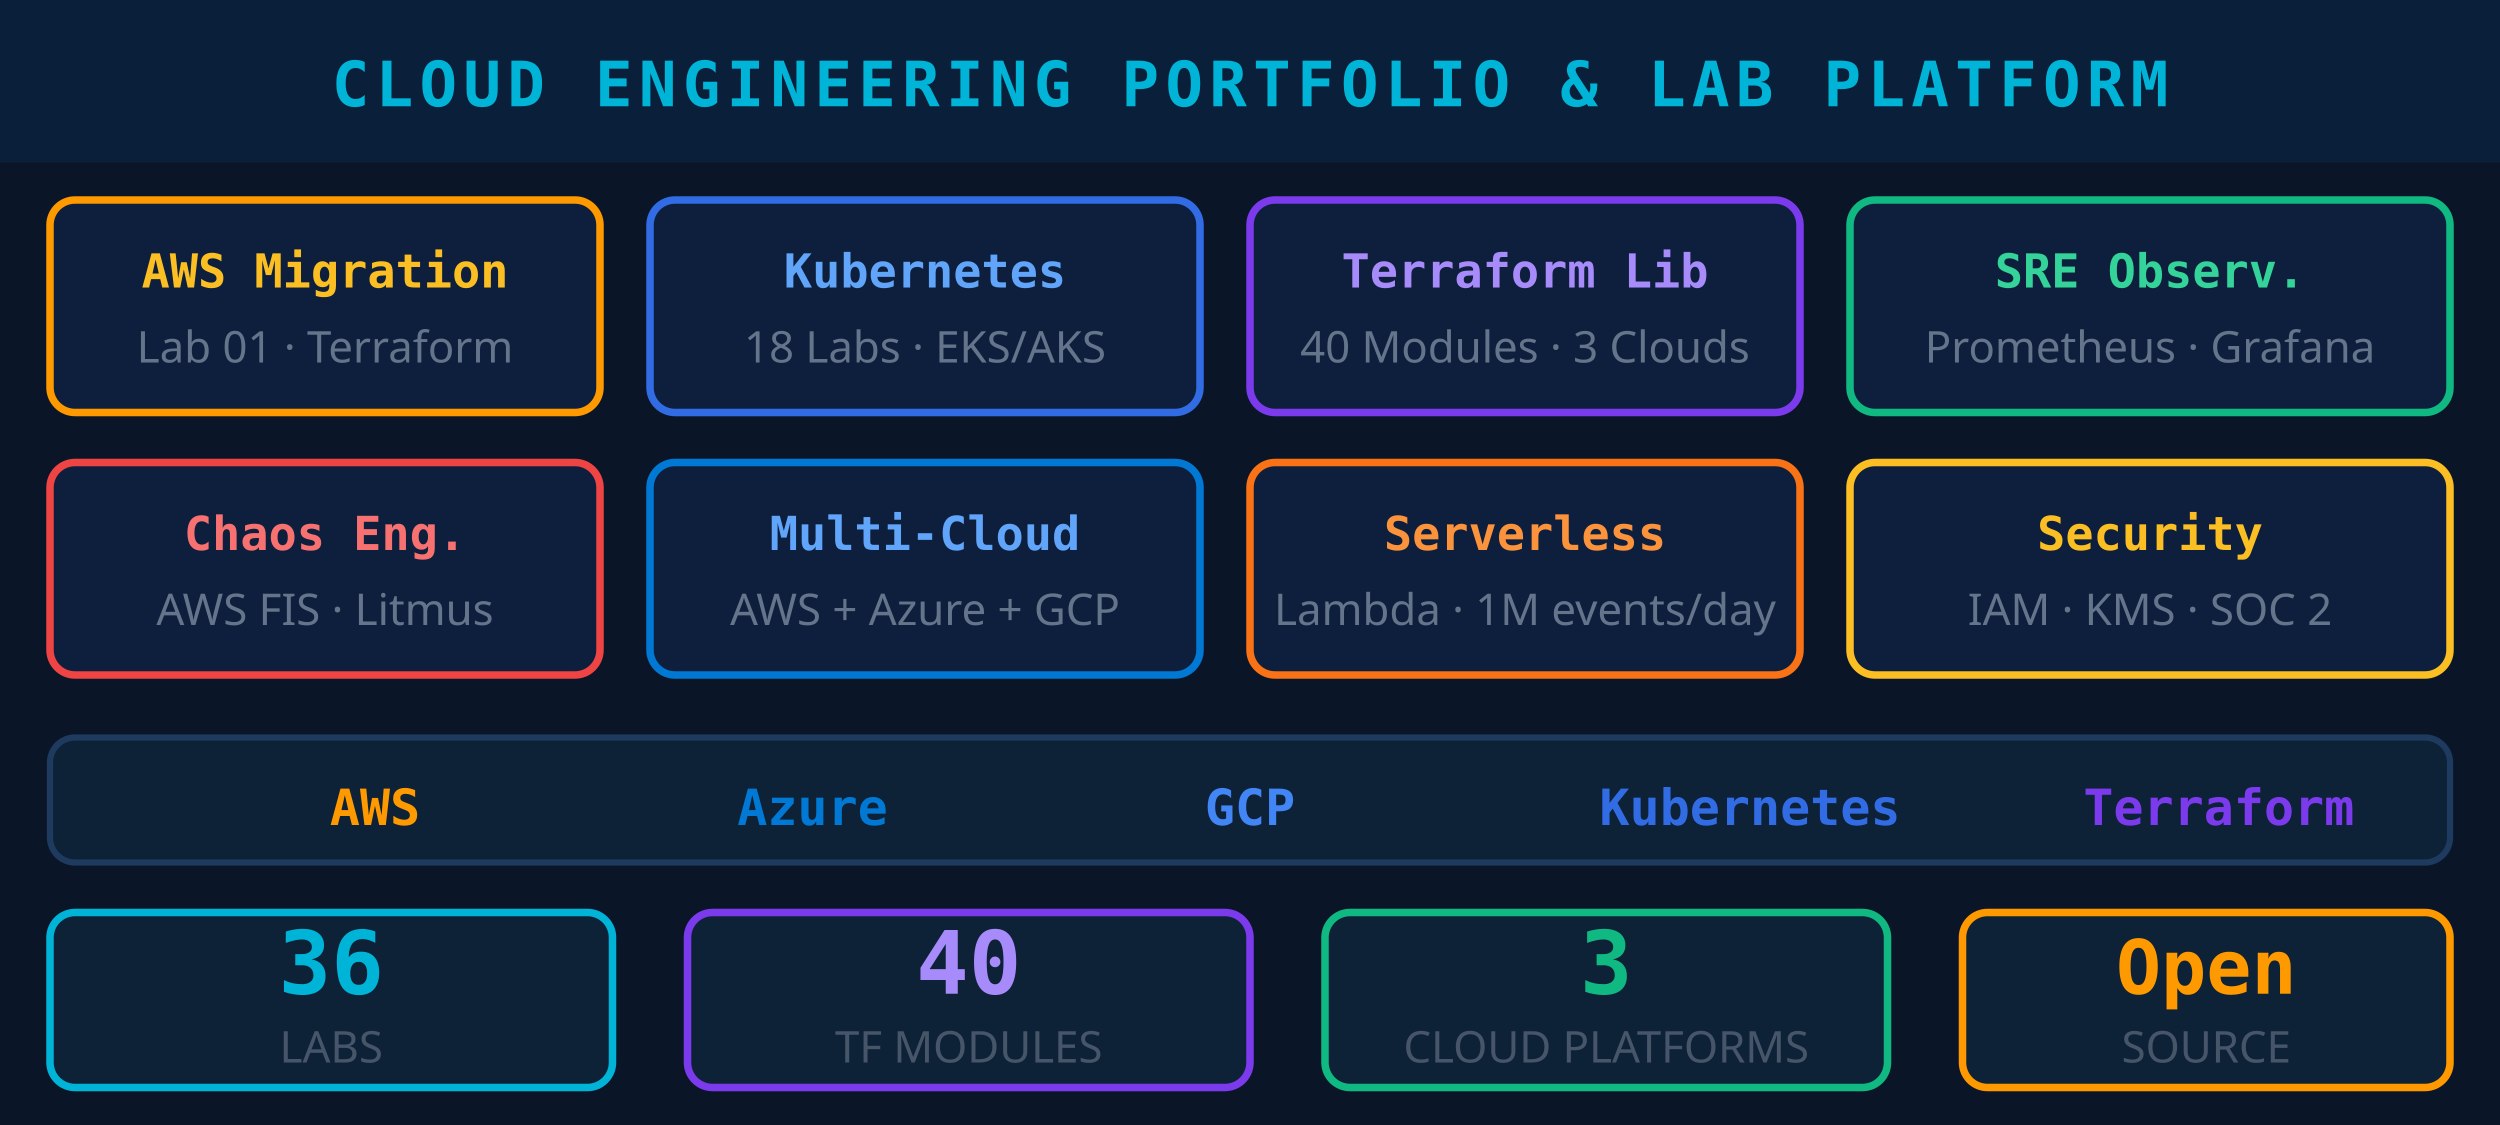
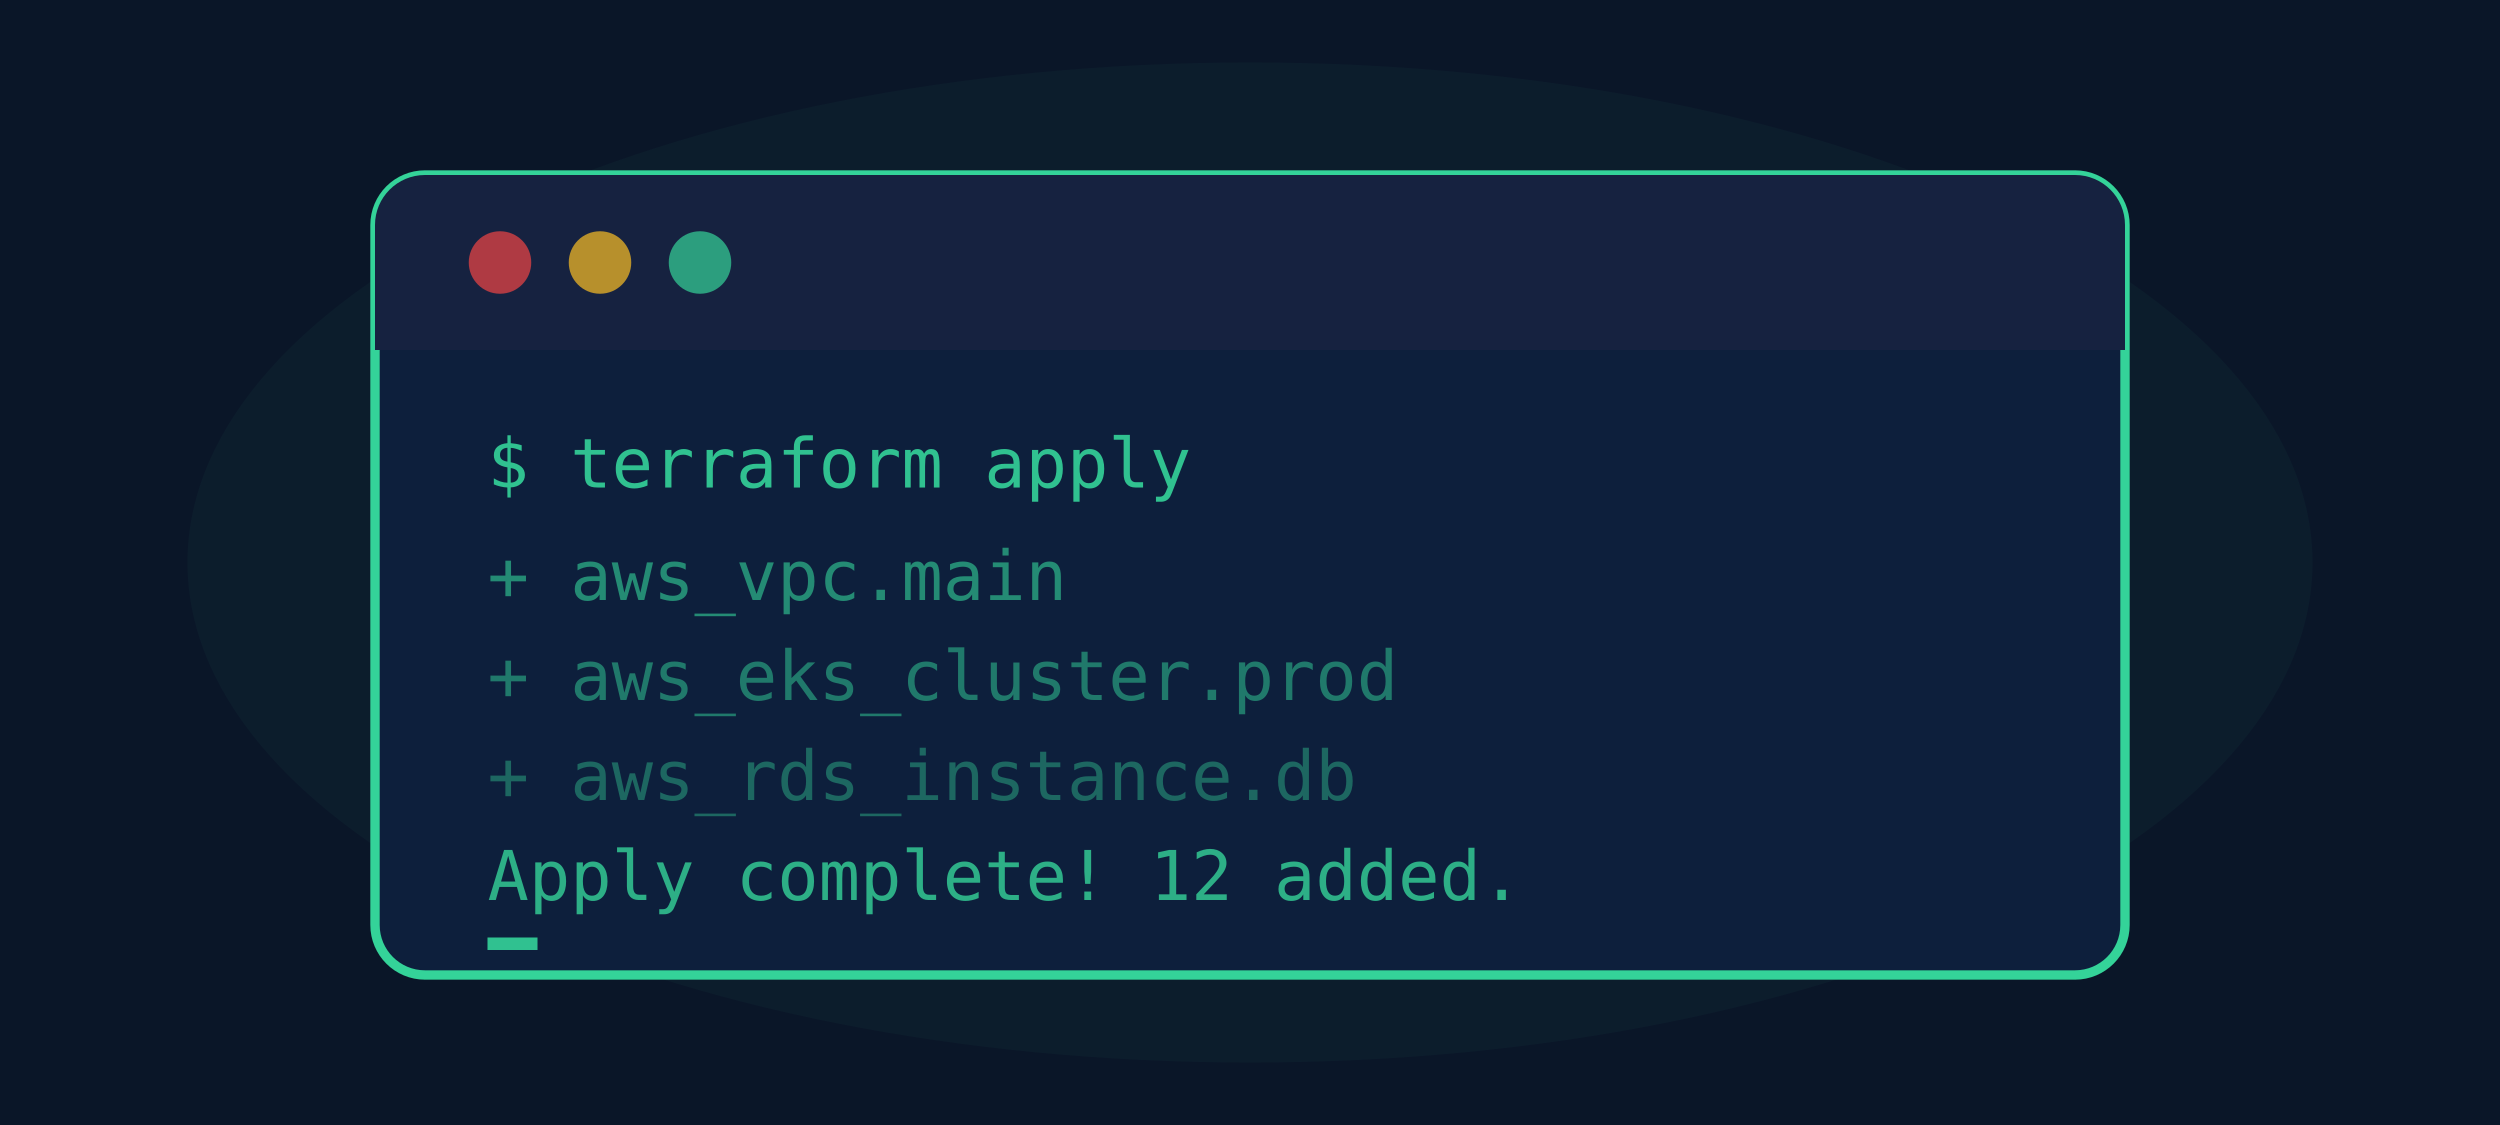
<svg xmlns="http://www.w3.org/2000/svg" viewBox="0 0 400 180">
  <rect width="400" height="180" fill="#0a1628" />
-   <rect width="400" height="26" fill="#0a1f3a" />
-   <text x="200" y="17" text-anchor="middle" fill="#00b4d8" font-size="10" font-family="monospace" font-weight="bold" letter-spacing="1">CLOUD ENGINEERING PORTFOLIO &amp; LAB PLATFORM</text>
-   <rect x="8" y="32" width="88" height="34" rx="4" fill="#0d1f3c" stroke="#ff9900" stroke-width="1.2" />
-   <text x="52" y="46" text-anchor="middle" fill="#fbbf24" font-size="7.5" font-family="monospace" font-weight="bold">AWS Migration</text>
-   <text x="52" y="58" text-anchor="middle" fill="#64748b" font-size="7" font-family="sans-serif">Lab 01 · Terraform</text>
-   <rect x="104" y="32" width="88" height="34" rx="4" fill="#0d1f3c" stroke="#326ce5" stroke-width="1.2" />
-   <text x="148" y="46" text-anchor="middle" fill="#60a5fa" font-size="7.5" font-family="monospace" font-weight="bold">Kubernetes</text>
-   <text x="148" y="58" text-anchor="middle" fill="#64748b" font-size="7" font-family="sans-serif">18 Labs · EKS/AKS</text>
-   <rect x="200" y="32" width="88" height="34" rx="4" fill="#0d1f3c" stroke="#7c3aed" stroke-width="1.2" />
-   <text x="244" y="46" text-anchor="middle" fill="#a78bfa" font-size="7.5" font-family="monospace" font-weight="bold">Terraform Lib</text>
-   <text x="244" y="58" text-anchor="middle" fill="#64748b" font-size="7" font-family="sans-serif">40 Modules · 3 Clouds</text>
-   <rect x="296" y="32" width="96" height="34" rx="4" fill="#0d1f3c" stroke="#10b981" stroke-width="1.2" />
-   <text x="344" y="46" text-anchor="middle" fill="#34d399" font-size="7.5" font-family="monospace" font-weight="bold">SRE Observ.</text>
-   <text x="344" y="58" text-anchor="middle" fill="#64748b" font-size="7" font-family="sans-serif">Prometheus · Grafana</text>
-   <rect x="8" y="74" width="88" height="34" rx="4" fill="#0d1f3c" stroke="#ef4444" stroke-width="1.2" />
-   <text x="52" y="88" text-anchor="middle" fill="#f87171" font-size="7.5" font-family="monospace" font-weight="bold">Chaos Eng.</text>
-   <text x="52" y="100" text-anchor="middle" fill="#64748b" font-size="7" font-family="sans-serif">AWS FIS · Litmus</text>
-   <rect x="104" y="74" width="88" height="34" rx="4" fill="#0d1f3c" stroke="#0078d4" stroke-width="1.2" />
-   <text x="148" y="88" text-anchor="middle" fill="#60a5fa" font-size="7.5" font-family="monospace" font-weight="bold">Multi-Cloud</text>
-   <text x="148" y="100" text-anchor="middle" fill="#64748b" font-size="7" font-family="sans-serif">AWS + Azure + GCP</text>
-   <rect x="200" y="74" width="88" height="34" rx="4" fill="#0d1f3c" stroke="#f97316" stroke-width="1.2" />
-   <text x="244" y="88" text-anchor="middle" fill="#fb923c" font-size="7.5" font-family="monospace" font-weight="bold">Serverless</text>
-   <text x="244" y="100" text-anchor="middle" fill="#64748b" font-size="7" font-family="sans-serif">Lambda · 1M events/day</text>
-   <rect x="296" y="74" width="96" height="34" rx="4" fill="#0d1f3c" stroke="#fbbf24" stroke-width="1.2" />
-   <text x="344" y="88" text-anchor="middle" fill="#fbbf24" font-size="7.5" font-family="monospace" font-weight="bold">Security</text>
-   <text x="344" y="100" text-anchor="middle" fill="#64748b" font-size="7" font-family="sans-serif">IAM · KMS · SOC 2</text>
-   <rect x="8" y="118" width="384" height="20" rx="4" fill="#0d2137" stroke="#1e3a5f" stroke-width="1" />
-   <text x="60" y="132" text-anchor="middle" fill="#ff9900" font-size="8" font-family="monospace" font-weight="bold">AWS</text>
-   <text x="130" y="132" text-anchor="middle" fill="#0078d4" font-size="8" font-family="monospace" font-weight="bold">Azure</text>
-   <text x="200" y="132" text-anchor="middle" fill="#4285f4" font-size="8" font-family="monospace" font-weight="bold">GCP</text>
-   <text x="280" y="132" text-anchor="middle" fill="#326ce5" font-size="8" font-family="monospace" font-weight="bold">Kubernetes</text>
-   <text x="355" y="132" text-anchor="middle" fill="#7c3aed" font-size="8" font-family="monospace" font-weight="bold">Terraform</text>
-   <rect x="8" y="146" width="90" height="28" rx="4" fill="#0d2137" stroke="#00b4d8" stroke-width="1.2" />
-   <text x="53" y="159" text-anchor="middle" fill="#00b4d8" font-size="14" font-family="monospace" font-weight="bold">36</text>
-   <text x="53" y="170" text-anchor="middle" fill="#475569" font-size="7" font-family="sans-serif">LABS</text>
-   <rect x="110" y="146" width="90" height="28" rx="4" fill="#0d2137" stroke="#7c3aed" stroke-width="1.2" />
-   <text x="155" y="159" text-anchor="middle" fill="#a78bfa" font-size="14" font-family="monospace" font-weight="bold">40</text>
-   <text x="155" y="170" text-anchor="middle" fill="#475569" font-size="7" font-family="sans-serif">TF MODULES</text>
-   <rect x="212" y="146" width="90" height="28" rx="4" fill="#0d2137" stroke="#10b981" stroke-width="1.2" />
-   <text x="257" y="159" text-anchor="middle" fill="#10b981" font-size="14" font-family="monospace" font-weight="bold">3</text>
-   <text x="257" y="170" text-anchor="middle" fill="#475569" font-size="7" font-family="sans-serif">CLOUD PLATFORMS</text>
-   <rect x="314" y="146" width="78" height="28" rx="4" fill="#0d2137" stroke="#ff9900" stroke-width="1.2" />
-   <text x="353" y="159" text-anchor="middle" fill="#ff9900" font-size="12" font-family="monospace" font-weight="bold">Open</text>
-   <text x="353" y="170" text-anchor="middle" fill="#475569" font-size="7" font-family="sans-serif">SOURCE</text>
+   <ellipse cx="200" cy="90" rx="170" ry="80" fill="#34d399" opacity="0.04" />
+   <rect x="60" y="28" width="280" height="128" rx="8" fill="#0d1f3c" stroke="#34d399" stroke-width="1.5" />
+   <rect x="60" y="28" width="280" height="28" rx="8" fill="#162240" />
+   <rect x="60" y="44" width="280" height="12" fill="#162240" />
+   <circle cx="80" cy="42" r="5" fill="#ef4444" opacity="0.7" />
+   <circle cx="96" cy="42" r="5" fill="#fbbf24" opacity="0.7" />
+   <circle cx="112" cy="42" r="5" fill="#34d399" opacity="0.7" />
+   <text x="78" y="78" fill="#34d399" font-size="11" font-family="monospace" opacity="0.9">$ terraform apply</text>
+   <text x="78" y="96" fill="#34d399" font-size="11" font-family="monospace" opacity="0.6">  + aws_vpc.main</text>
+   <text x="78" y="112" fill="#34d399" font-size="11" font-family="monospace" opacity="0.5">  + aws_eks_cluster.prod</text>
+   <text x="78" y="128" fill="#34d399" font-size="11" font-family="monospace" opacity="0.4">  + aws_rds_instance.db</text>
+   <text x="78" y="144" fill="#34d399" font-size="11" font-family="monospace" opacity="0.8">Apply complete! 12 added.</text>
+   <rect x="78" y="150" width="8" height="2" fill="#34d399" opacity="0.9" />
</svg>
